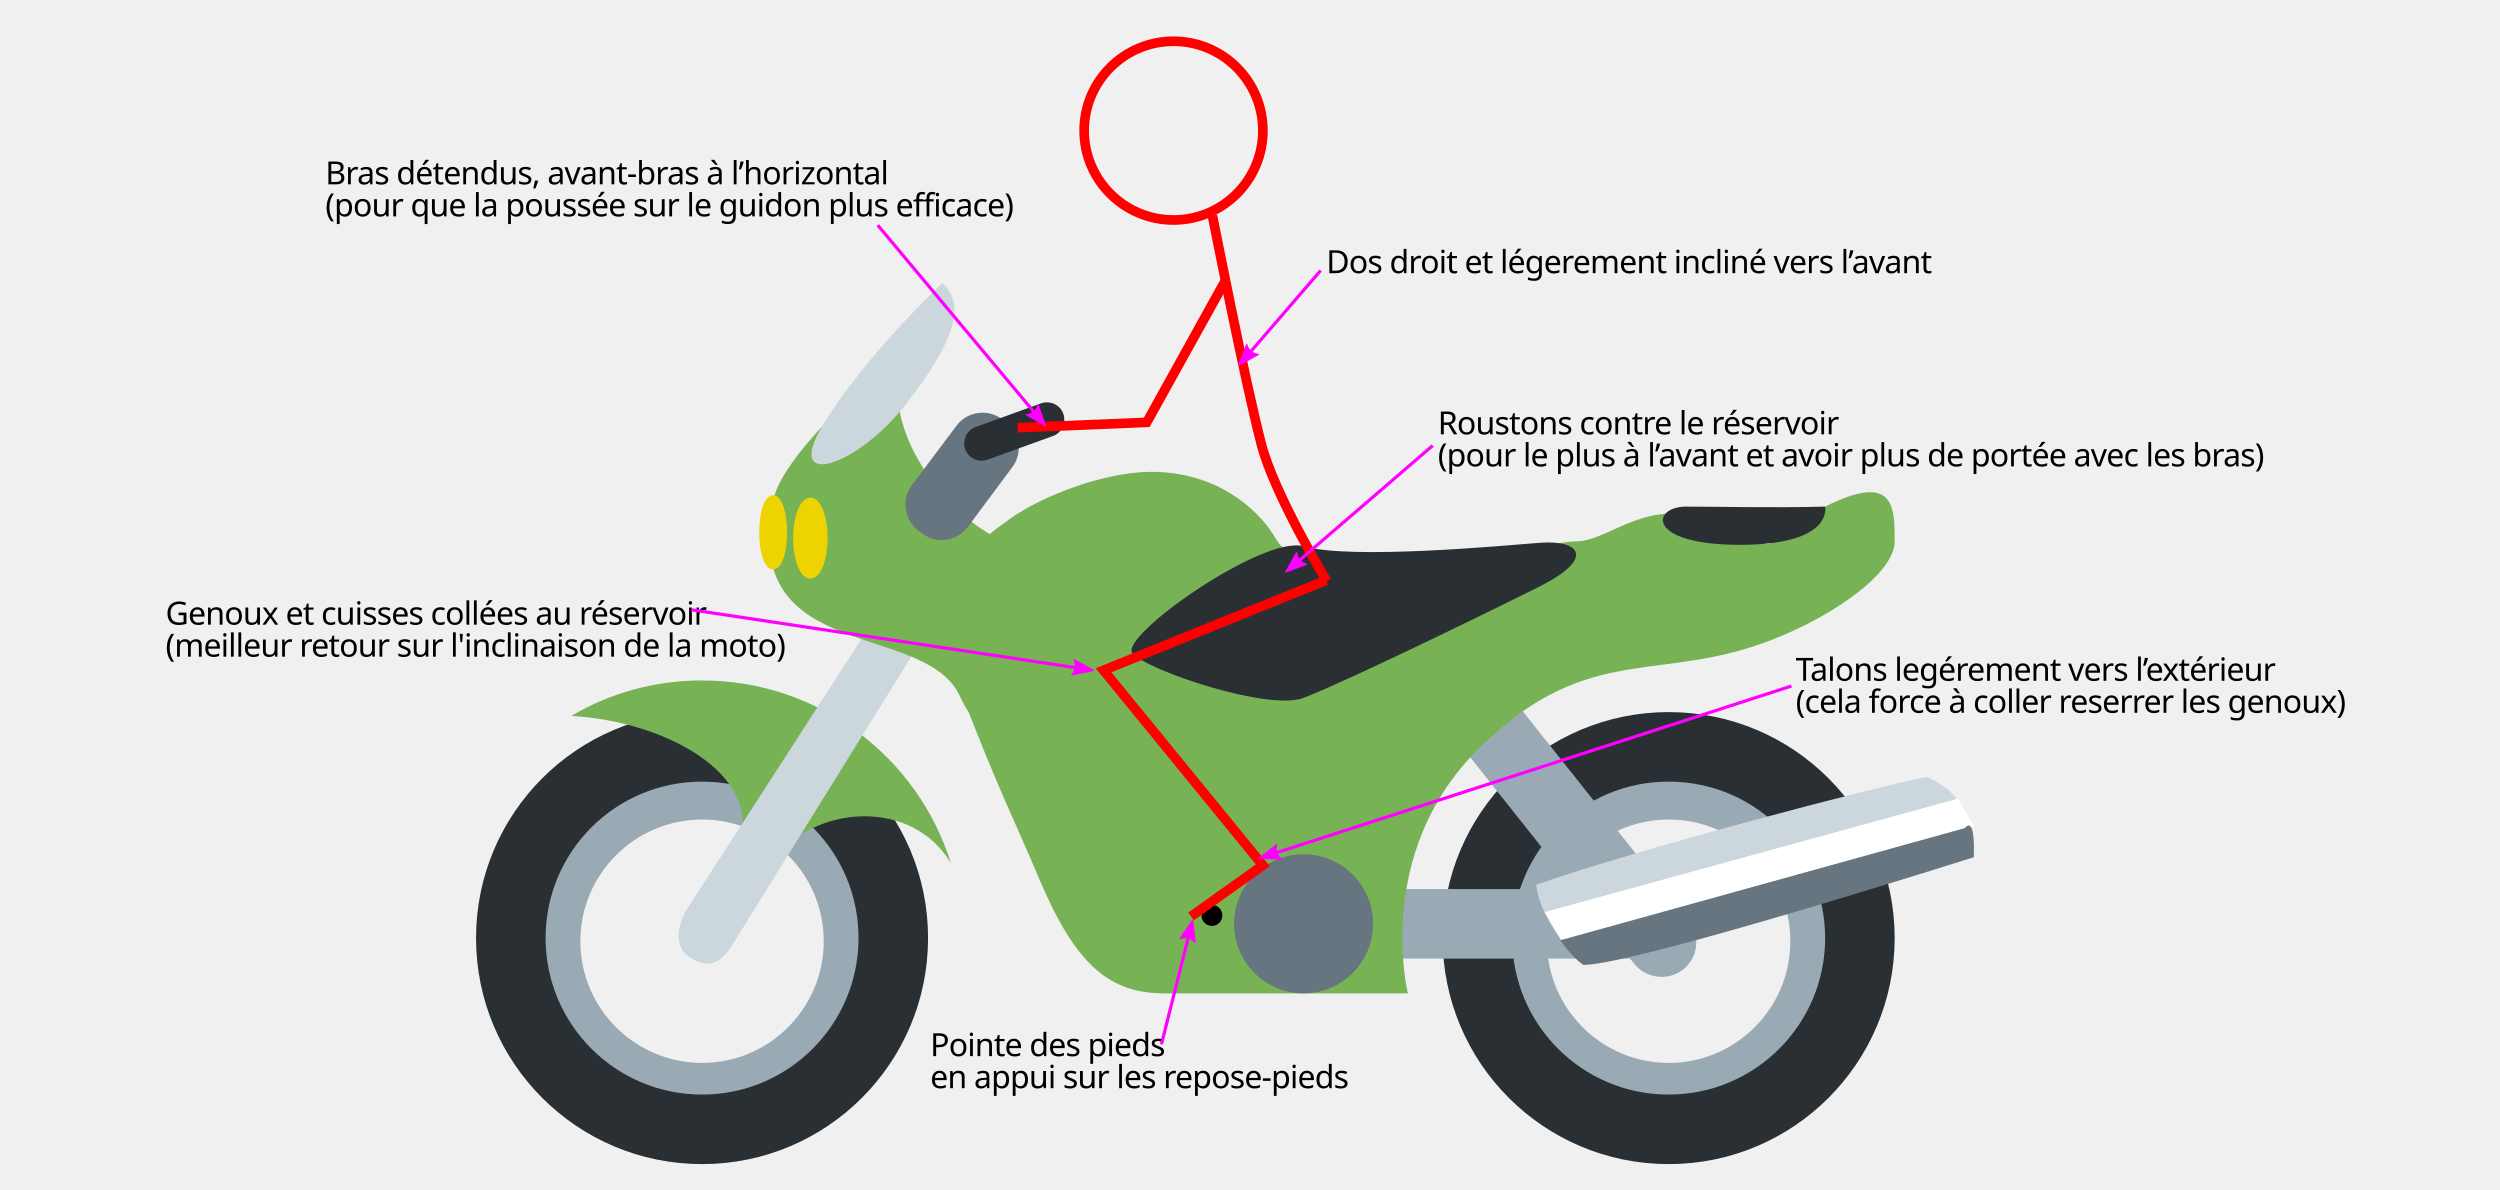
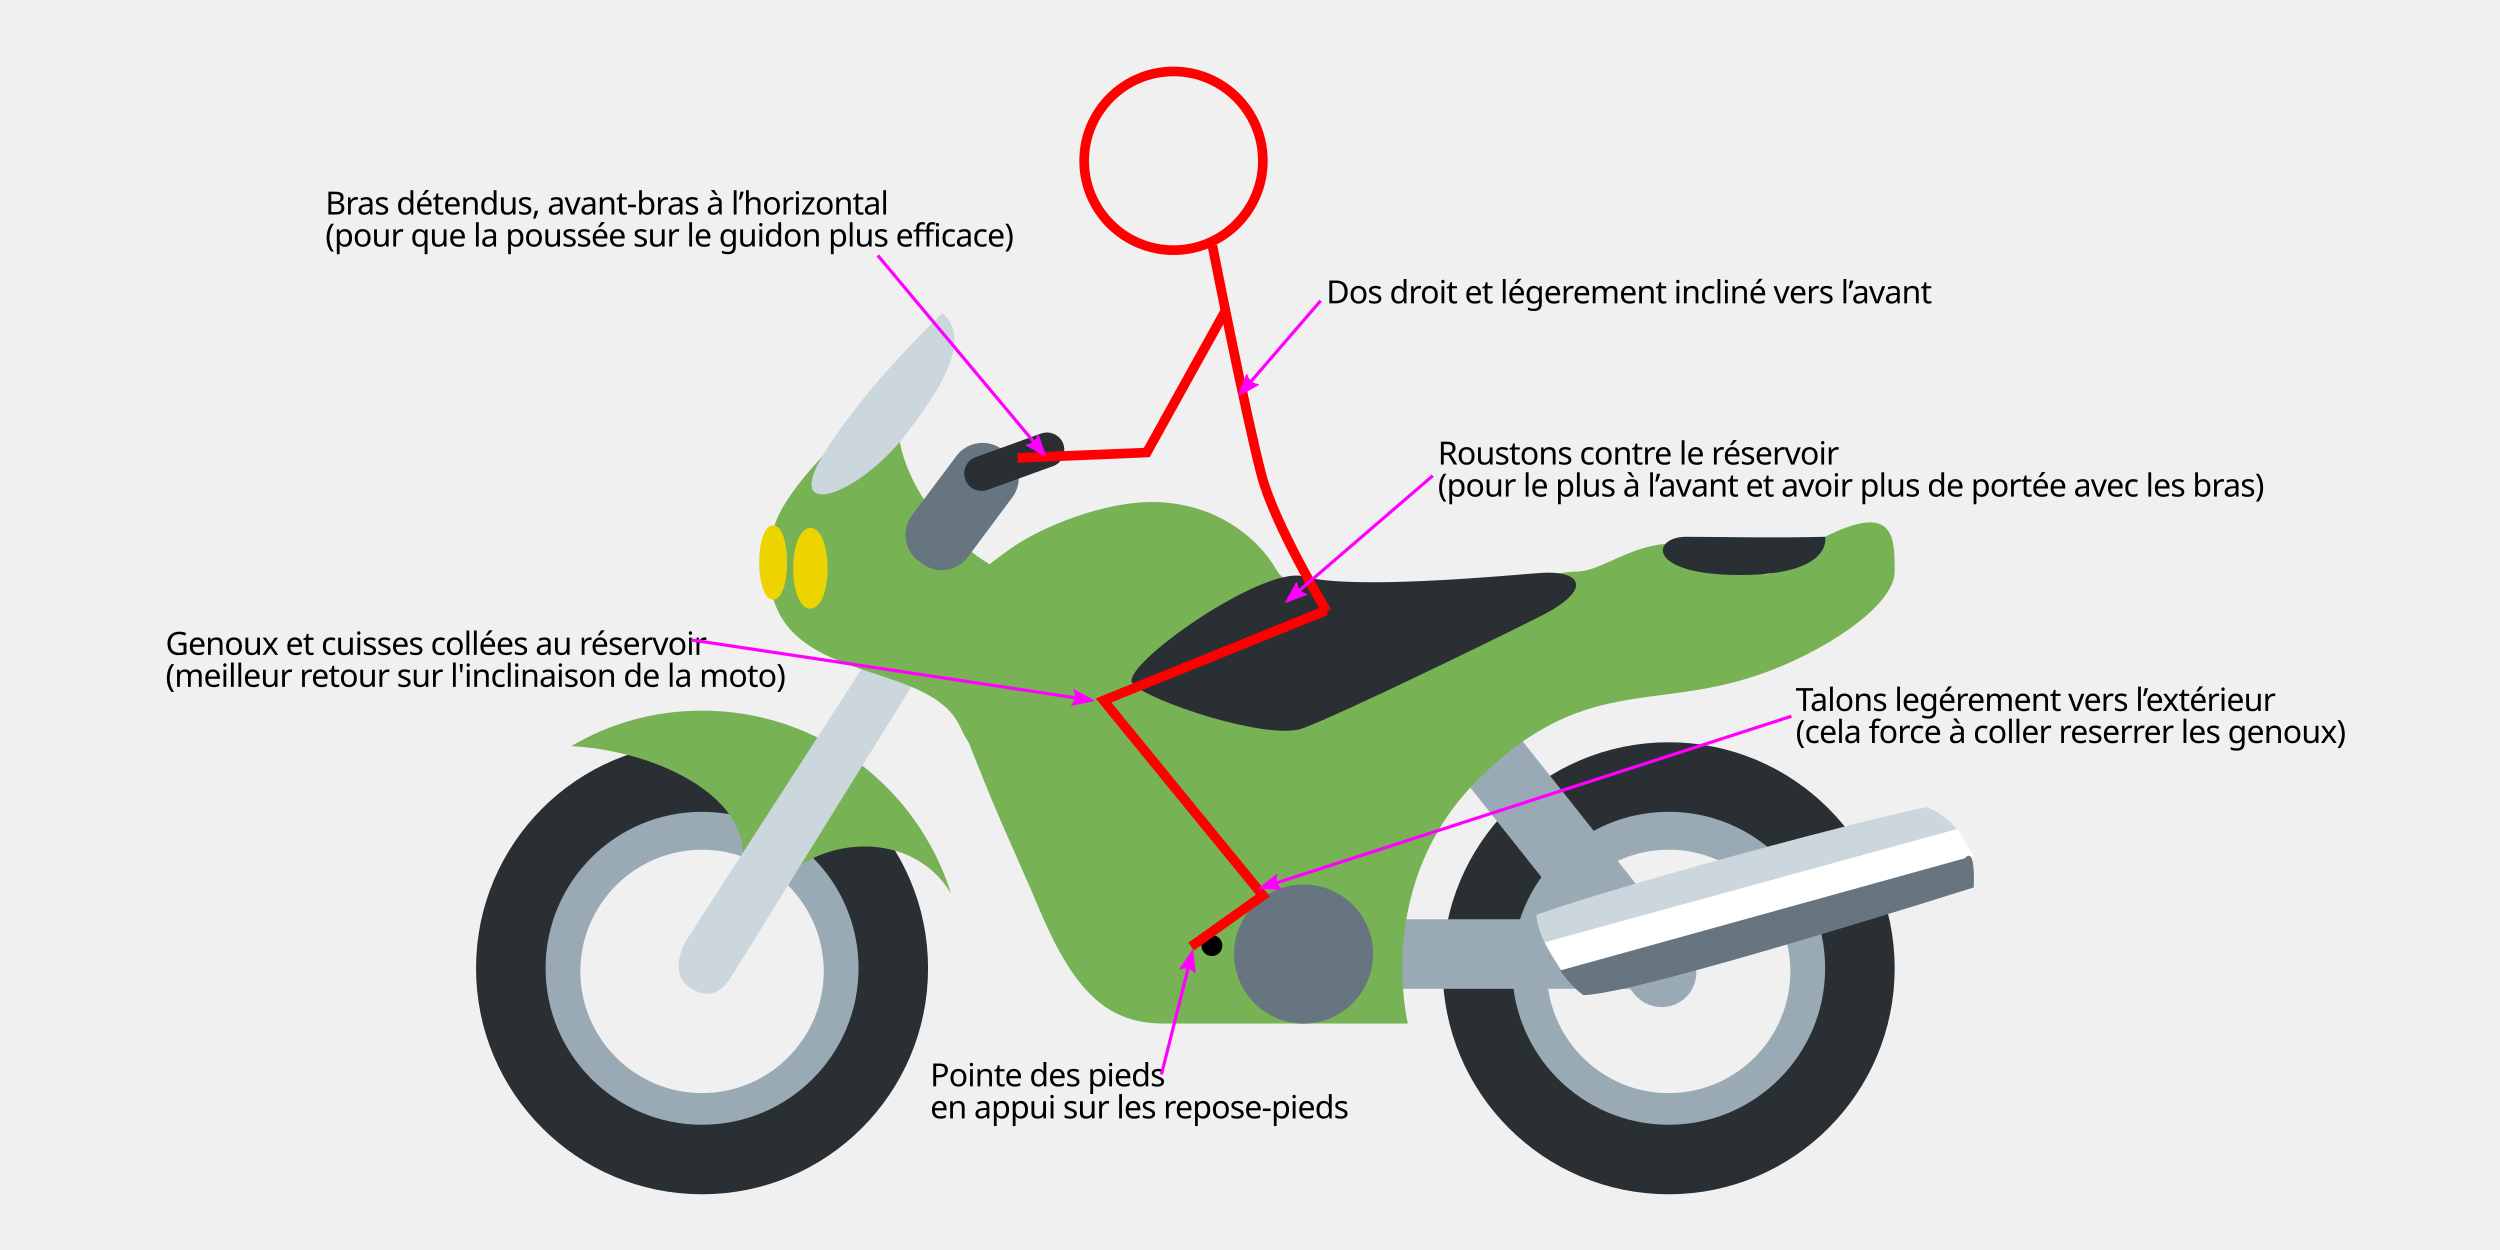
- <svg xmlns="http://www.w3.org/2000/svg" height="367.83" viewBox="0 0 772.99 367.83" width="772.99" xml:space="preserve">
+ <svg xmlns="http://www.w3.org/2000/svg" height="600" viewBox="0 0 772.99 367.83" width="1200" xml:space="preserve">
  <marker id="a" orient="auto" refX="0" refY="0" style="overflow:visible">
    <path d="m5.23 2.42-6.56-2.41 6.56-2.41c-1.05 1.42-1.04 3.37 0 4.82z" style="fill:#f0f;fill-rule:evenodd;stroke:#f0f;stroke-linejoin:round;stroke-width:.38" />
  </marker>
  <marker id="b" orient="auto" refX="0" refY="0" style="overflow:visible">
    <path d="m5.23 2.42-6.56-2.41 6.56-2.41c-1.05 1.42-1.04 3.37 0 4.82z" style="fill:#f0f;fill-rule:evenodd;stroke:#f0f;stroke-linejoin:round;stroke-width:.38" />
  </marker>
  <marker id="c" orient="auto" refX="0" refY="0" style="overflow:visible">
    <path d="m5.23 2.42-6.56-2.41 6.56-2.41c-1.05 1.42-1.04 3.37 0 4.82z" style="fill:#f0f;fill-rule:evenodd;stroke:#f0f;stroke-linejoin:round;stroke-width:.38" />
  </marker>
  <marker id="d" orient="auto" refX="0" refY="0" style="overflow:visible">
    <path d="m5.23 2.42-6.56-2.41 6.56-2.41c-1.05 1.42-1.04 3.37 0 4.82z" style="fill:#f0f;fill-rule:evenodd;stroke:#f0f;stroke-linejoin:round;stroke-width:.38" />
  </marker>
  <marker id="e" orient="auto" refX="0" refY="0" style="overflow:visible">
    <path d="m5.23 2.42-6.56-2.41 6.56-2.41c-1.05 1.42-1.04 3.37 0 4.82z" style="fill:#f0f;fill-rule:evenodd;stroke:#f0f;stroke-linejoin:round;stroke-width:.38" />
  </marker>
  <marker id="f" orient="auto" refX="0" refY="0" style="overflow:visible">
    <path d="m5.23 2.42-6.56-2.41 6.56-2.41c-1.05 1.42-1.04 3.37 0 4.82z" style="fill:#f0f;fill-rule:evenodd;stroke:#f0f;stroke-linejoin:round;stroke-width:.38" />
  </marker>
  <g transform="matrix(1.02 0 0 -1.02 214.42 66.43)">
    <path d="m2.6-257.08c-20.34 0-36.89 16.55-36.89 36.89s16.55 36.89 36.89 36.89 36.89-16.55 36.89-36.89-16.55-36.89-36.89-36.89m0 94.86c-32.04 0-57.97-25.93-57.97-57.97s25.93-57.97 57.97-57.97 57.97 25.93 57.97 57.97-25.93 57.97-57.97 57.97" style="fill:#99aab5" />
    <path d="m295.61-257.08c-20.34 0-36.89 16.55-36.89 36.89s16.55 36.89 36.89 36.89 36.89-16.55 36.89-36.89-16.55-36.89-36.89-36.89m0 94.86c-32.04 0-57.97-25.93-57.97-57.97s25.93-57.97 57.97-57.97 57.97 25.93 57.97 57.97-25.93 57.97-57.97 57.97" style="fill:#99aab5" />
    <path d="m2.6-266.67c-26.24 0-47.43 21.29-47.43 47.43 0 26.24 21.19 47.43 47.43 47.43s47.43-21.19 47.43-47.43c0-26.14-21.19-47.43-47.43-47.43m0 115.94c-37.84 0-68.51-30.67-68.51-68.51s30.67-68.51 68.51-68.51 68.51 30.67 68.51 68.51-30.67 68.51-68.51 68.51" style="fill:#292f33" />
    <path d="m295.61-266.67c-26.24 0-47.43 21.29-47.43 47.43 0 26.24 21.19 47.43 47.43 47.43s47.43-21.19 47.43-47.43c0-26.14-21.19-47.43-47.43-47.43m0 115.94c-37.84 0-68.51-30.67-68.51-68.51s30.67-68.51 68.51-68.51 68.51 30.67 68.51 68.51-30.67 68.51-68.51 68.51" style="fill:#292f33" />
    <path d="m10.71-197.21c-21.08-42.16 1.26-22.66 11.8-1.58 9.59 19.08 42.69 23.82 55.55 2.21-10.01 32.15-40.05 55.44-75.47 55.44-14.55 0-28.04-3.9-39.63-10.75 29.83-1.69 61.13-19.29 49.54-42.48" style="fill:#77b255" />
    <path d="m300.88-214.92c0-5.8-4.74-10.54-10.54-10.54h-94.86c-5.8 0-10.54 4.74-10.54 10.54s4.74 10.54 10.54 10.54h94.86c5.8 0 10.54-4.74 10.54-10.54" style="fill:#99aab5" />
    <path d="m300.04-228.73c-4.53-3.58-11.17-2.85-14.86 1.69l-59.02 74.31c-3.58 4.53-2.85 11.17 1.69 14.86 4.53 3.58 11.17 2.85 14.86-1.69l59.02-74.31c3.58-4.64 2.85-11.28-1.69-14.86" style="fill:#99aab5" />
    <path d="m-20.82-12.89c.47-.3.13-.92-.17-1.38l-4.66-7.58c-.3-.47-.63-.6-1.1-.3s-.35.92-.05 1.38l4.85 7.58c.3.47.66.6 1.13.3" style="fill:#ccd6dd" transform="matrix(11.28 0 0 11.17 300.77 22.23)" />
    <path d="m95.67-92.34c-8.54-6.22-27.51-18.66-16.13-48.38 13.6-35.52 16.86-40.58 25.51-61.13 10.96-25.82 21.29-34.15 37.73-34.15h73.78s-10.54 42.16 21.08 73.78 52.7 21.08 84.32 31.62c20.03 6.64 42.16 21.08 42.16 31.62s0 21.08-21.08 10.54-10.54-16.34-31.62-5.8-33.31-4.74-43.85-4.74-80.31-17.71-90.85.53c-5.8 10.01-18.76 20.55-37.94 20.55-13.91 0-32.88-7.06-43.11-14.44" style="fill:#77b255" />
    <path d="m206.02-214.92c0-11.59-9.49-21.08-21.08-21.08s-21.08 9.49-21.08 21.08c0 11.7 9.49 21.08 21.08 21.08 11.7 0 21.08-9.49 21.08-21.08" style="fill:#66757f" />
    <path d="m0 0-9.28-3.73s-1.01 1.35-1.12 2.78c2.23 1.15 8.09 3.41 9.28 3.73 1.26-.73 1.12-2.78 1.12-2.78z" style="fill:#ccd6dd" transform="matrix(12.75 0 0 8.75 388.07 -194.73)" />
    <path d="m.38.14-9.82-3.93-.39.96 9.82 3.93z" style="fill:#fff" transform="matrix(12.75 0 0 8.75 383.35 -186.6)" />
    <path d="m0 0s-8.05-3.73-9.28-3.73c-.28.28-.55.85-.55.85l9.62 3.89c.27.46.21-1.01.21-1.01z" style="fill:#66757f" transform="matrix(12.75 0 0 8.75 388.07 -194.73)" />
    <path d="m184.94-100.46c14.44-4.11 59.55.11 71.67 1.05 12.23.95 16.76-4.74 0-13.18-18.97-9.49-59.13-28.99-71.67-33.83-10.54-4.11-47.43 8.33-51.86 13.49-4.32 5.06 39.53 35.94 51.86 32.46" style="fill:#292f33" />
    <path d="m343.04-88.44c-16.34-.42-31.62 0-42.16 0s-12.23-11.59 16.34-11.59 25.82 11.59 25.82 11.59" style="fill:#292f33" />
    <path d="m24.1-88.02c0 15.49 47.01 54.07 41.95 47.22-12.12-16.65 5.06-44.58 22.87-55.44 16.44-10.12 6.11-81.05-8.12-49.75-10.54 23.08-66.19 9.8-56.71 57.97" style="fill:#77b255" />
    <path d="m75.43-20.67c7.38-6.43 3.69-17.81-11.07-36.78-14.65-18.87-37.73-26.56-24.77-5.69 12.86 20.87 35.84 42.48 35.84 42.48" style="fill:#ccd6dd" />
    <path d="m83.12-94.66c-3.27-4.32-9.38-5.16-13.7-2l-1.26.95c-4.32 3.27-5.16 9.38-2 13.7l13.6 18.13c3.27 4.32 9.38 5.16 13.7 2l1.26-1.05c4.32-3.16 5.16-9.28 1.9-13.6z" style="fill:#66757f" />
    <path d="m112.11-60.3c.95-2.74-.42-5.8-3.16-6.75l-19.82-7.17c-2.74-.95-5.8.42-6.75 3.16s.42 5.8 3.16 6.75l19.82 7.17c2.74.95 5.8-.42 6.75-3.16" style="fill:#292f33" />
    <circle cx="157.15" cy="212.36" r="2.69" style="stroke:#000;stroke-width:.97" transform="scale(1 -1)" />
    <g style="fill:none;stroke:#f00;stroke-width:2.32" transform="matrix(1.26 0 0 1.26 16.92 -15.42)">
      <circle cx="102.06" cy="-32.5" r="21.5" transform="scale(1 -1)" />
      <path d="m111.42 12.07s7.86-40.07 11.81-55.17c3.12-11.95 15.71-32.84 15.71-32.84" />
      <path d="m138.79-75.67-53.57-21.66 38.34-46.93-17.27-12.28" />
      <path d="m114.53-3.59-18.91-34.09-31.05-1.29" />
    </g>
    <g transform="scale(1 -1)">
      <text style="font-size:9.71;font-family:Courier 10 Pitch;letter-spacing:-.243;word-spacing:0" x="71.75" xml:space="preserve" y="255.03">
        <tspan style="font-size:9.71;font-family:Droid Sans" x="71.75" y="255.03">Pointe des pieds </tspan>
        <tspan style="font-size:9.71;font-family:Droid Sans" x="71.75" y="264.74">en appui sur les repose-pieds</tspan>
      </text>
      <ellipse cx="35.44" cy="97.99" rx="4.26" ry="11.28" style="fill:#edd400;stroke:#edd400;stroke-width:1.94" />
      <ellipse cx="24.15" cy="96.23" rx="3.26" ry="10.28" style="fill:#edd400;stroke:#edd400;stroke-width:1.94" />
      <g style="font-size:9.71;font-family:Courier 10 Pitch;word-spacing:0">
        <text style="letter-spacing:-.243" x="334.12" xml:space="preserve" y="141.24">
          <tspan style="font-size:9.71;font-family:Droid Sans" x="334.12" y="141.24">Talons legérement vers l’extérieur </tspan>
          <tspan style="font-size:9.71;font-family:Droid Sans" x="334.12" y="150.95">(cela force à coller reserrer les genoux)</tspan>
        </text>
        <text style="letter-spacing:-.243" x="-160.04" y="124.23">
          <tspan style="font-size:9.71;font-family:Droid Sans" x="-160.04" y="124.23">Genoux et cuisses collées au réservoir</tspan>
          <tspan style="font-size:9.71;font-family:Droid Sans" x="-160.04" y="133.94">(meilleur retour sur l'inclinaison de la moto)</tspan>
        </text>
        <text style="letter-spacing:-.243" x="225.63" y="66.54">
          <tspan style="font-size:9.71;font-family:Droid Sans" x="225.63" y="66.54">Roustons contre le réservoir</tspan>
          <tspan style="font-size:9.71;font-family:Droid Sans" x="225.63" y="76.25">(pour le plus à l’avant et avoir plus de portée avec les bras)</tspan>
        </text>
        <text style="letter-spacing:-.243" x="191.82" y="17.68">
          <tspan style="font-size:9.71;font-family:Droid Sans" x="191.82" y="17.68">Dos droit et légerement incliné vers l’avant</tspan>
        </text>
        <text style="letter-spacing:-.243" x="-111.61" y="-9.25">
          <tspan style="font-size:9.71;font-family:Droid Sans" x="-111.61" y="-9.25">Bras détendus, avant-bras à l’horizontal</tspan>
          <tspan style="font-size:9.71;font-family:Droid Sans" x="-111.61" y=".46">(pour que la poussée sur le guidon plus efficace)</tspan>
        </text>
      </g>
    </g>
    <g style="stroke-width:.97;fill:#f0f;fill-rule:evenodd;stroke:#f0f">
      <path d="m120.04-137.9-120.69 18.18" style="marker-start:url(#a)" />
      <path d="m105.93-63-50.07 59.86" style="marker-start:url(#b)" />
      <path d="m166.16-44.64 23.95 27.76" style="marker-start:url(#c)" />
      <path d="m180.51-107.45 43.58 37.52" style="marker-start:url(#d)" />
      <path d="m172.73-194.64 160.1 51.81" style="marker-start:url(#e)" />
      <path d="m151-215.06-9.14-36.36" style="marker-start:url(#f)" />
    </g>
  </g>
</svg>
